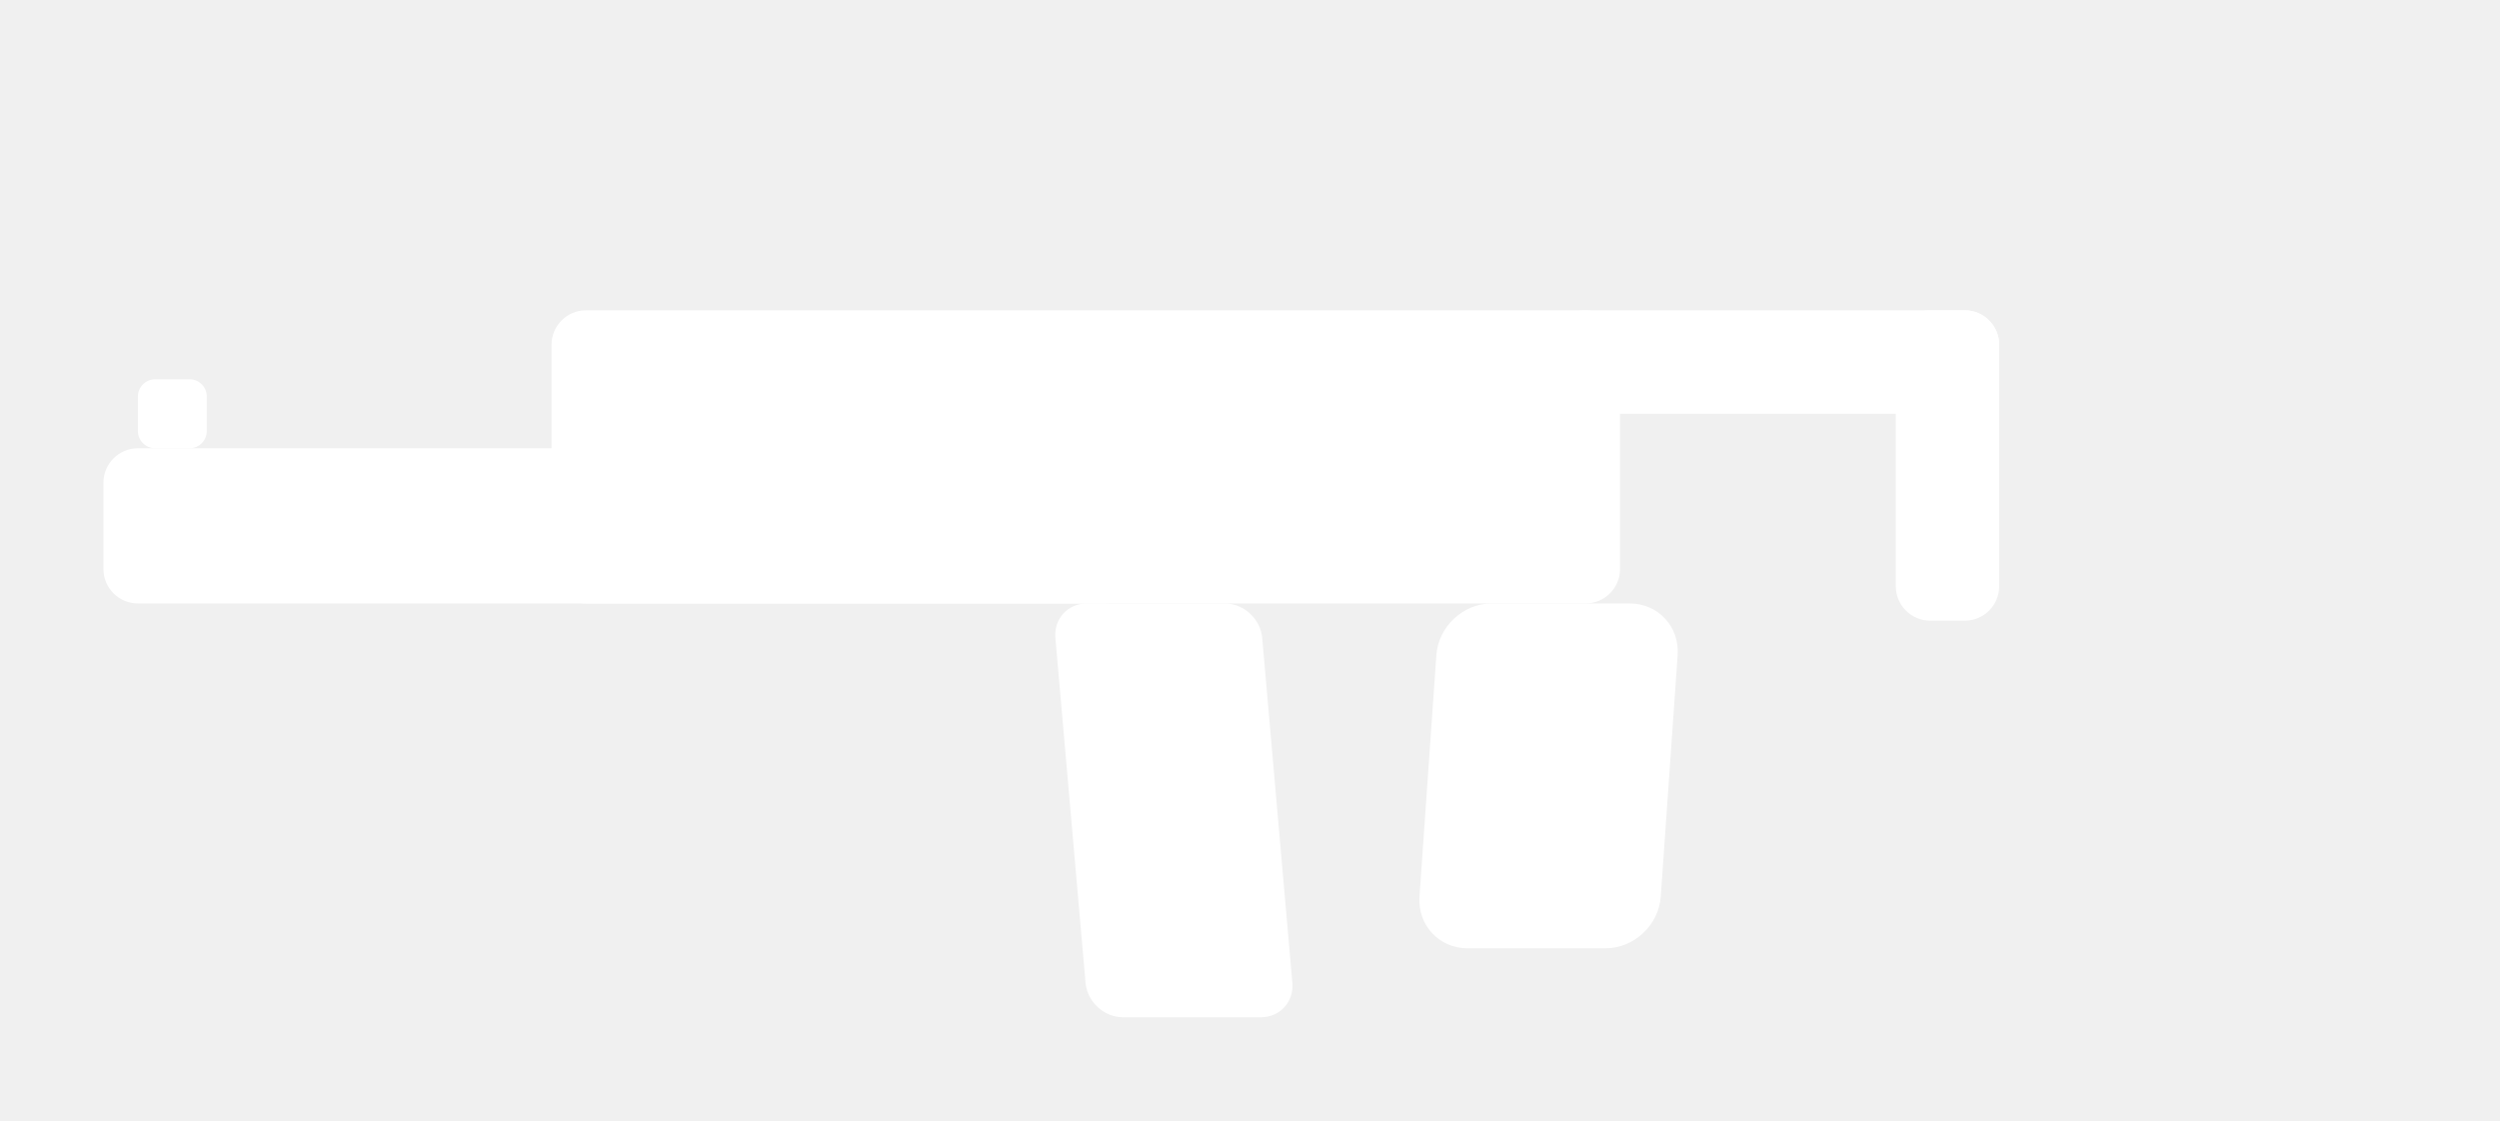
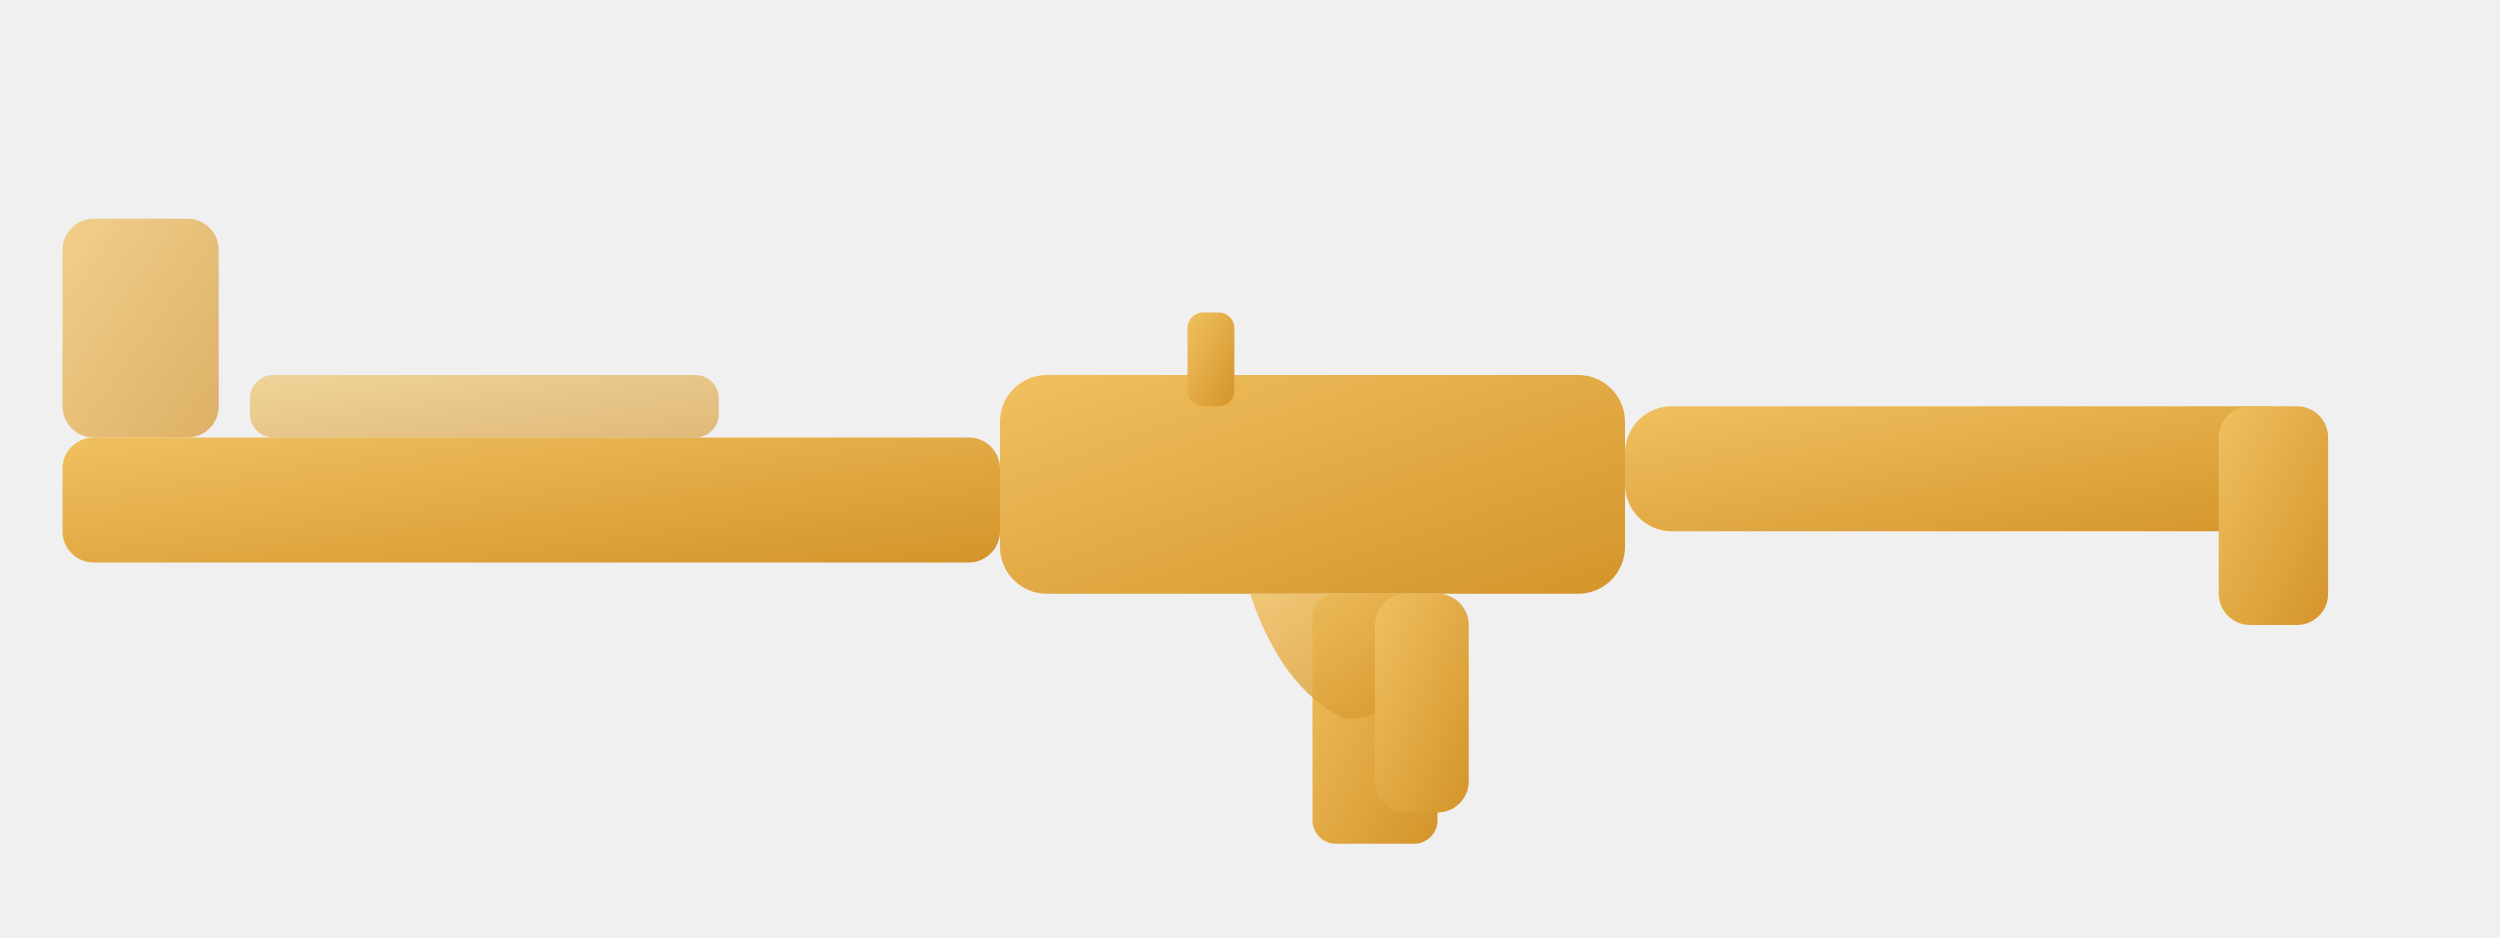
- <svg xmlns="http://www.w3.org/2000/svg" viewBox="0 0 145 65">
-   <g fill="white">
-     <rect x="6" y="26" width="60" height="9" rx="2" />
-     <rect x="32" y="18" width="62" height="17" rx="2" />
-     <rect x="58" y="35" width="12" height="24" rx="2" transform="skewX(5)" />
-     <rect x="90" y="18" width="26" height="6" rx="2" />
-     <rect x="110" y="18" width="6" height="18" rx="2" />
-     <rect x="86" y="35" width="14" height="20" rx="3" transform="skewX(-4)" />
-     <rect x="8" y="22" width="4" height="4" rx="1" />
+ <svg xmlns="http://www.w3.org/2000/svg" viewBox="0 0 160 60">
+   <defs>
+     <linearGradient id="mp9-grad" x1="0%" y1="0%" x2="100%" y2="100%">
+       <stop offset="0%" stop-color="#F0C060" />
+       <stop offset="100%" stop-color="#D4942A" />
+     </linearGradient>
+   </defs>
+   <g fill="url(#mp9-grad)">
+     <rect x="4" y="28" width="60" height="8" rx="2" />
+     <rect x="16" y="24" width="30" height="4" rx="1.5" opacity="0.6" />
+     <rect x="64" y="24" width="40" height="14" rx="3" />
+     <rect x="76" y="20" width="3" height="6" rx="1" />
+     <rect x="84" y="38" width="8" height="16" rx="1.5" />
+     <rect x="4" y="14" width="10" height="14" rx="2" opacity="0.7" />
+     <rect x="104" y="26" width="44" height="8" rx="3" />
+     <rect x="142" y="26" width="7" height="14" rx="2" />
+     <path d="M80 38 Q82 44 86 46 Q90 46 92 42 L92 38Z" opacity="0.85" />
+     <rect x="88" y="38" width="6" height="14" rx="2" />
  </g>
</svg>
